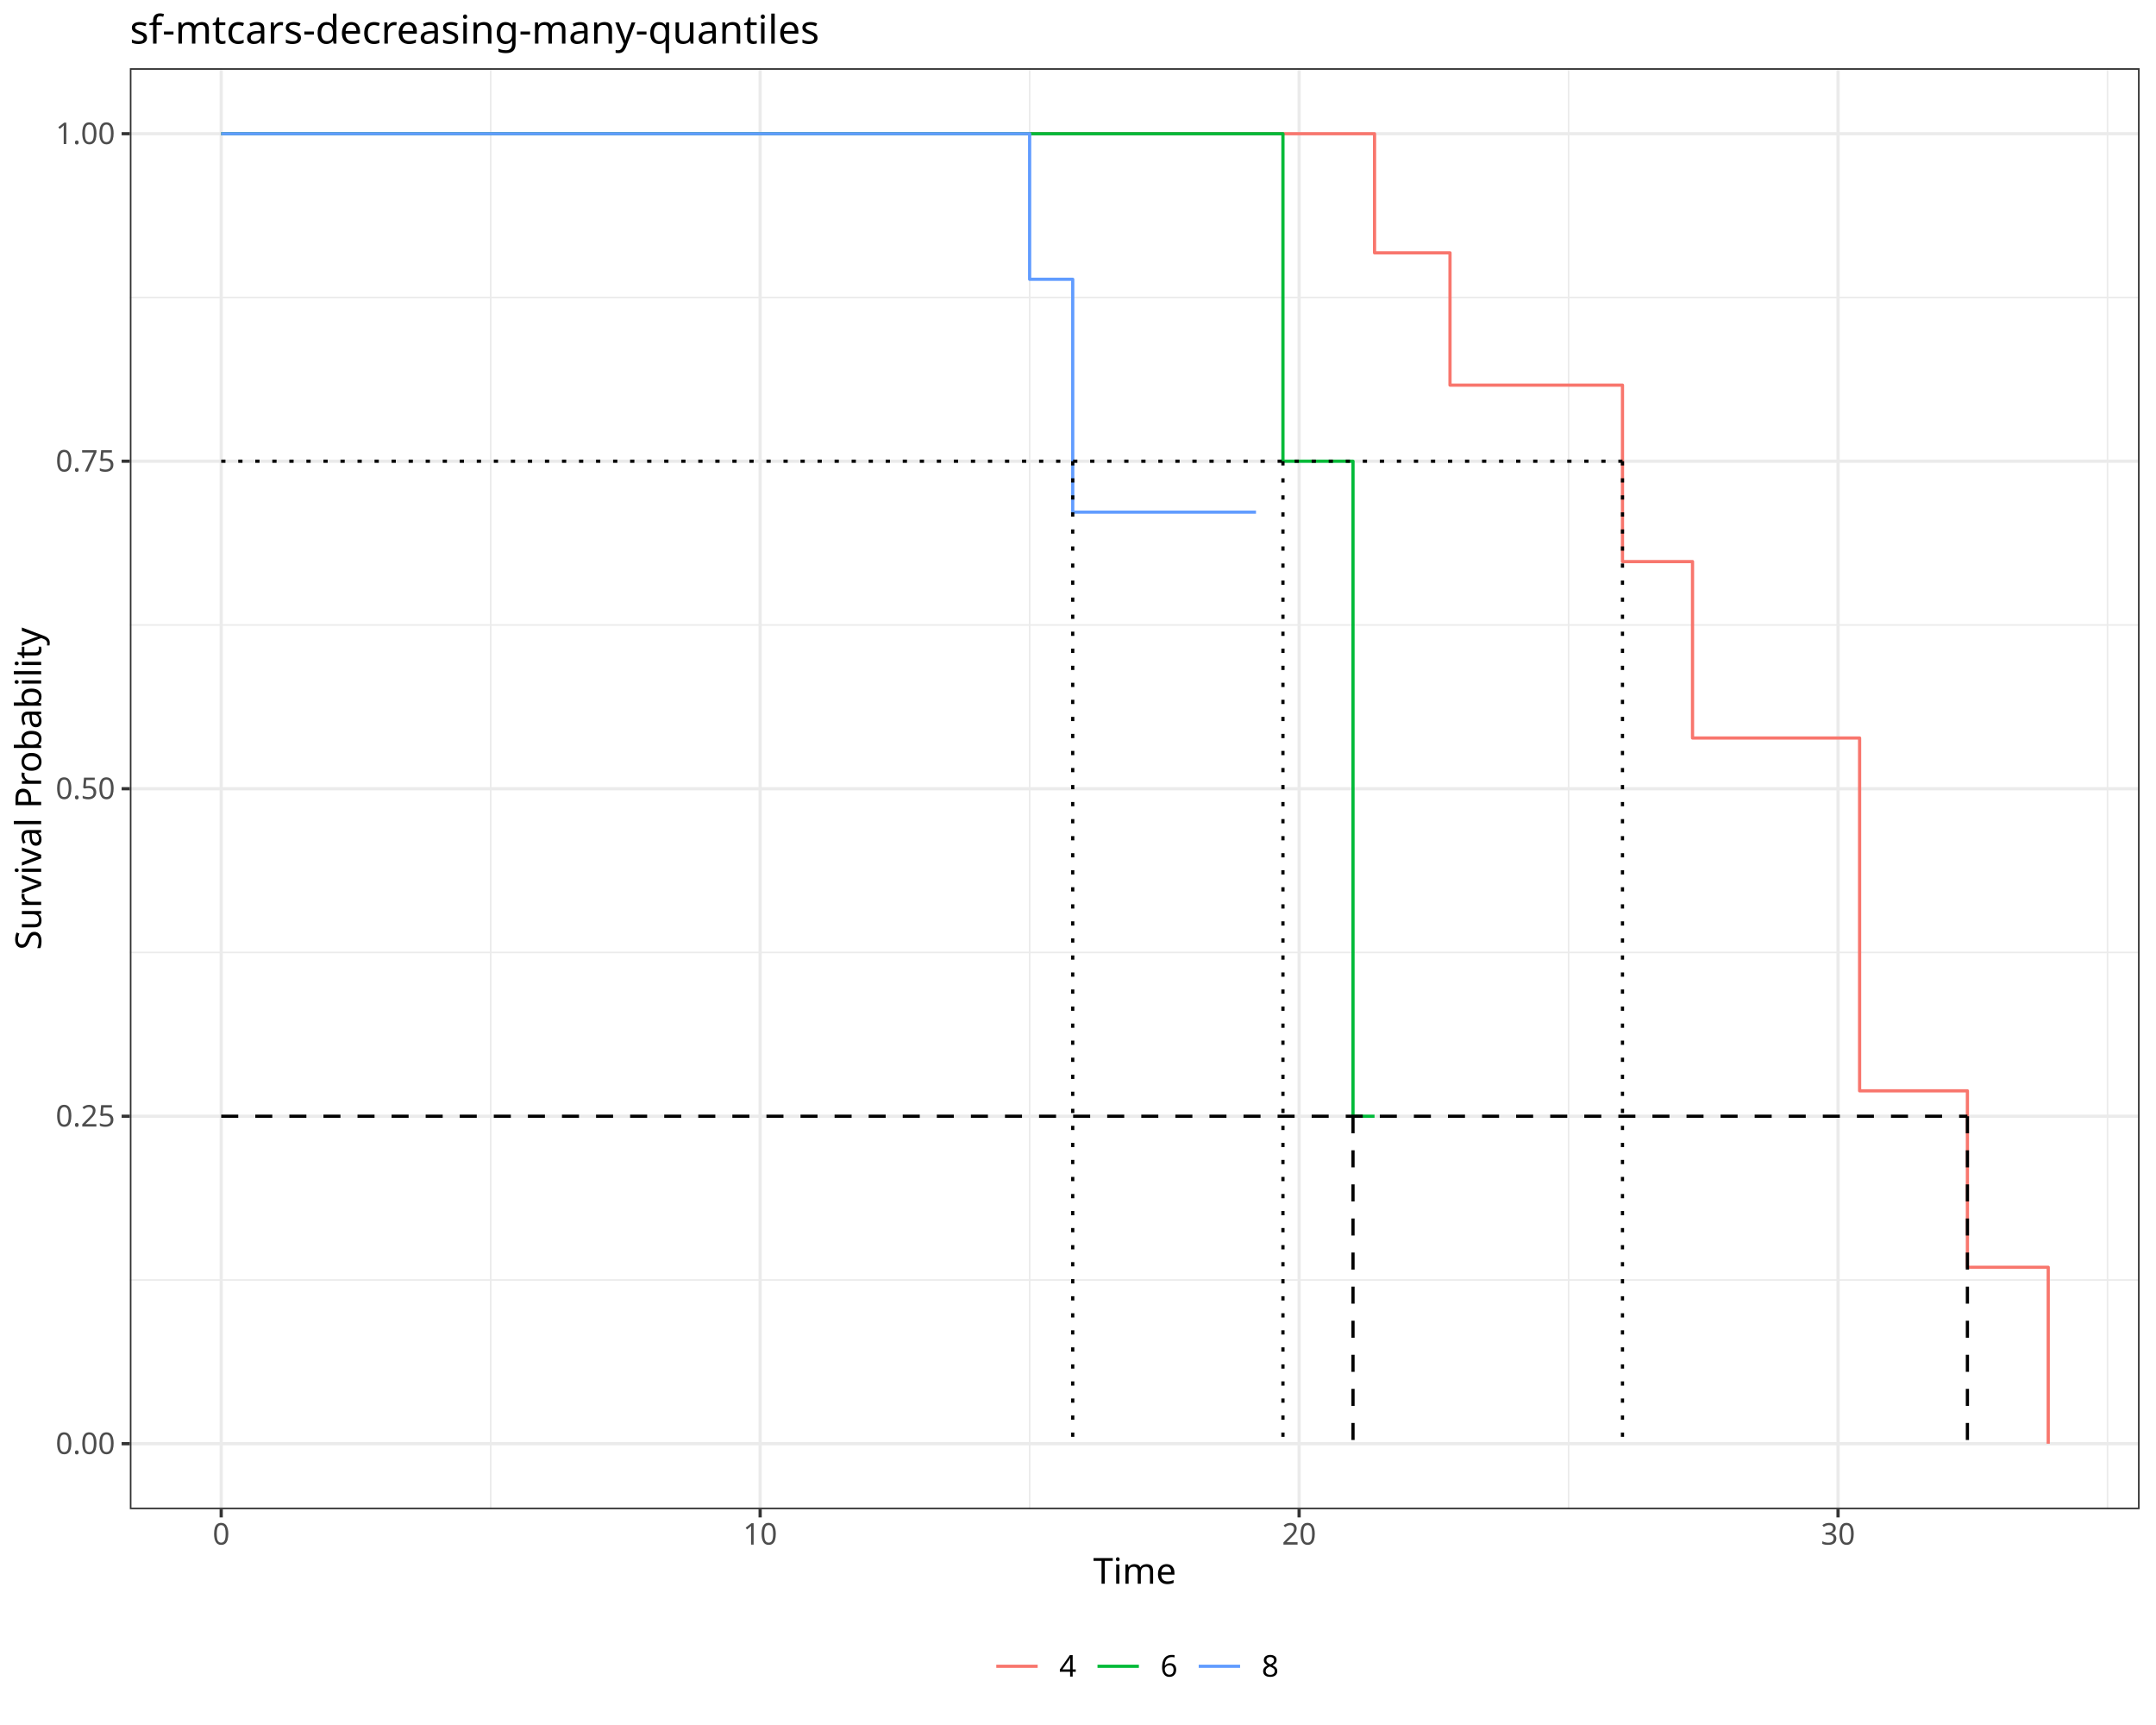
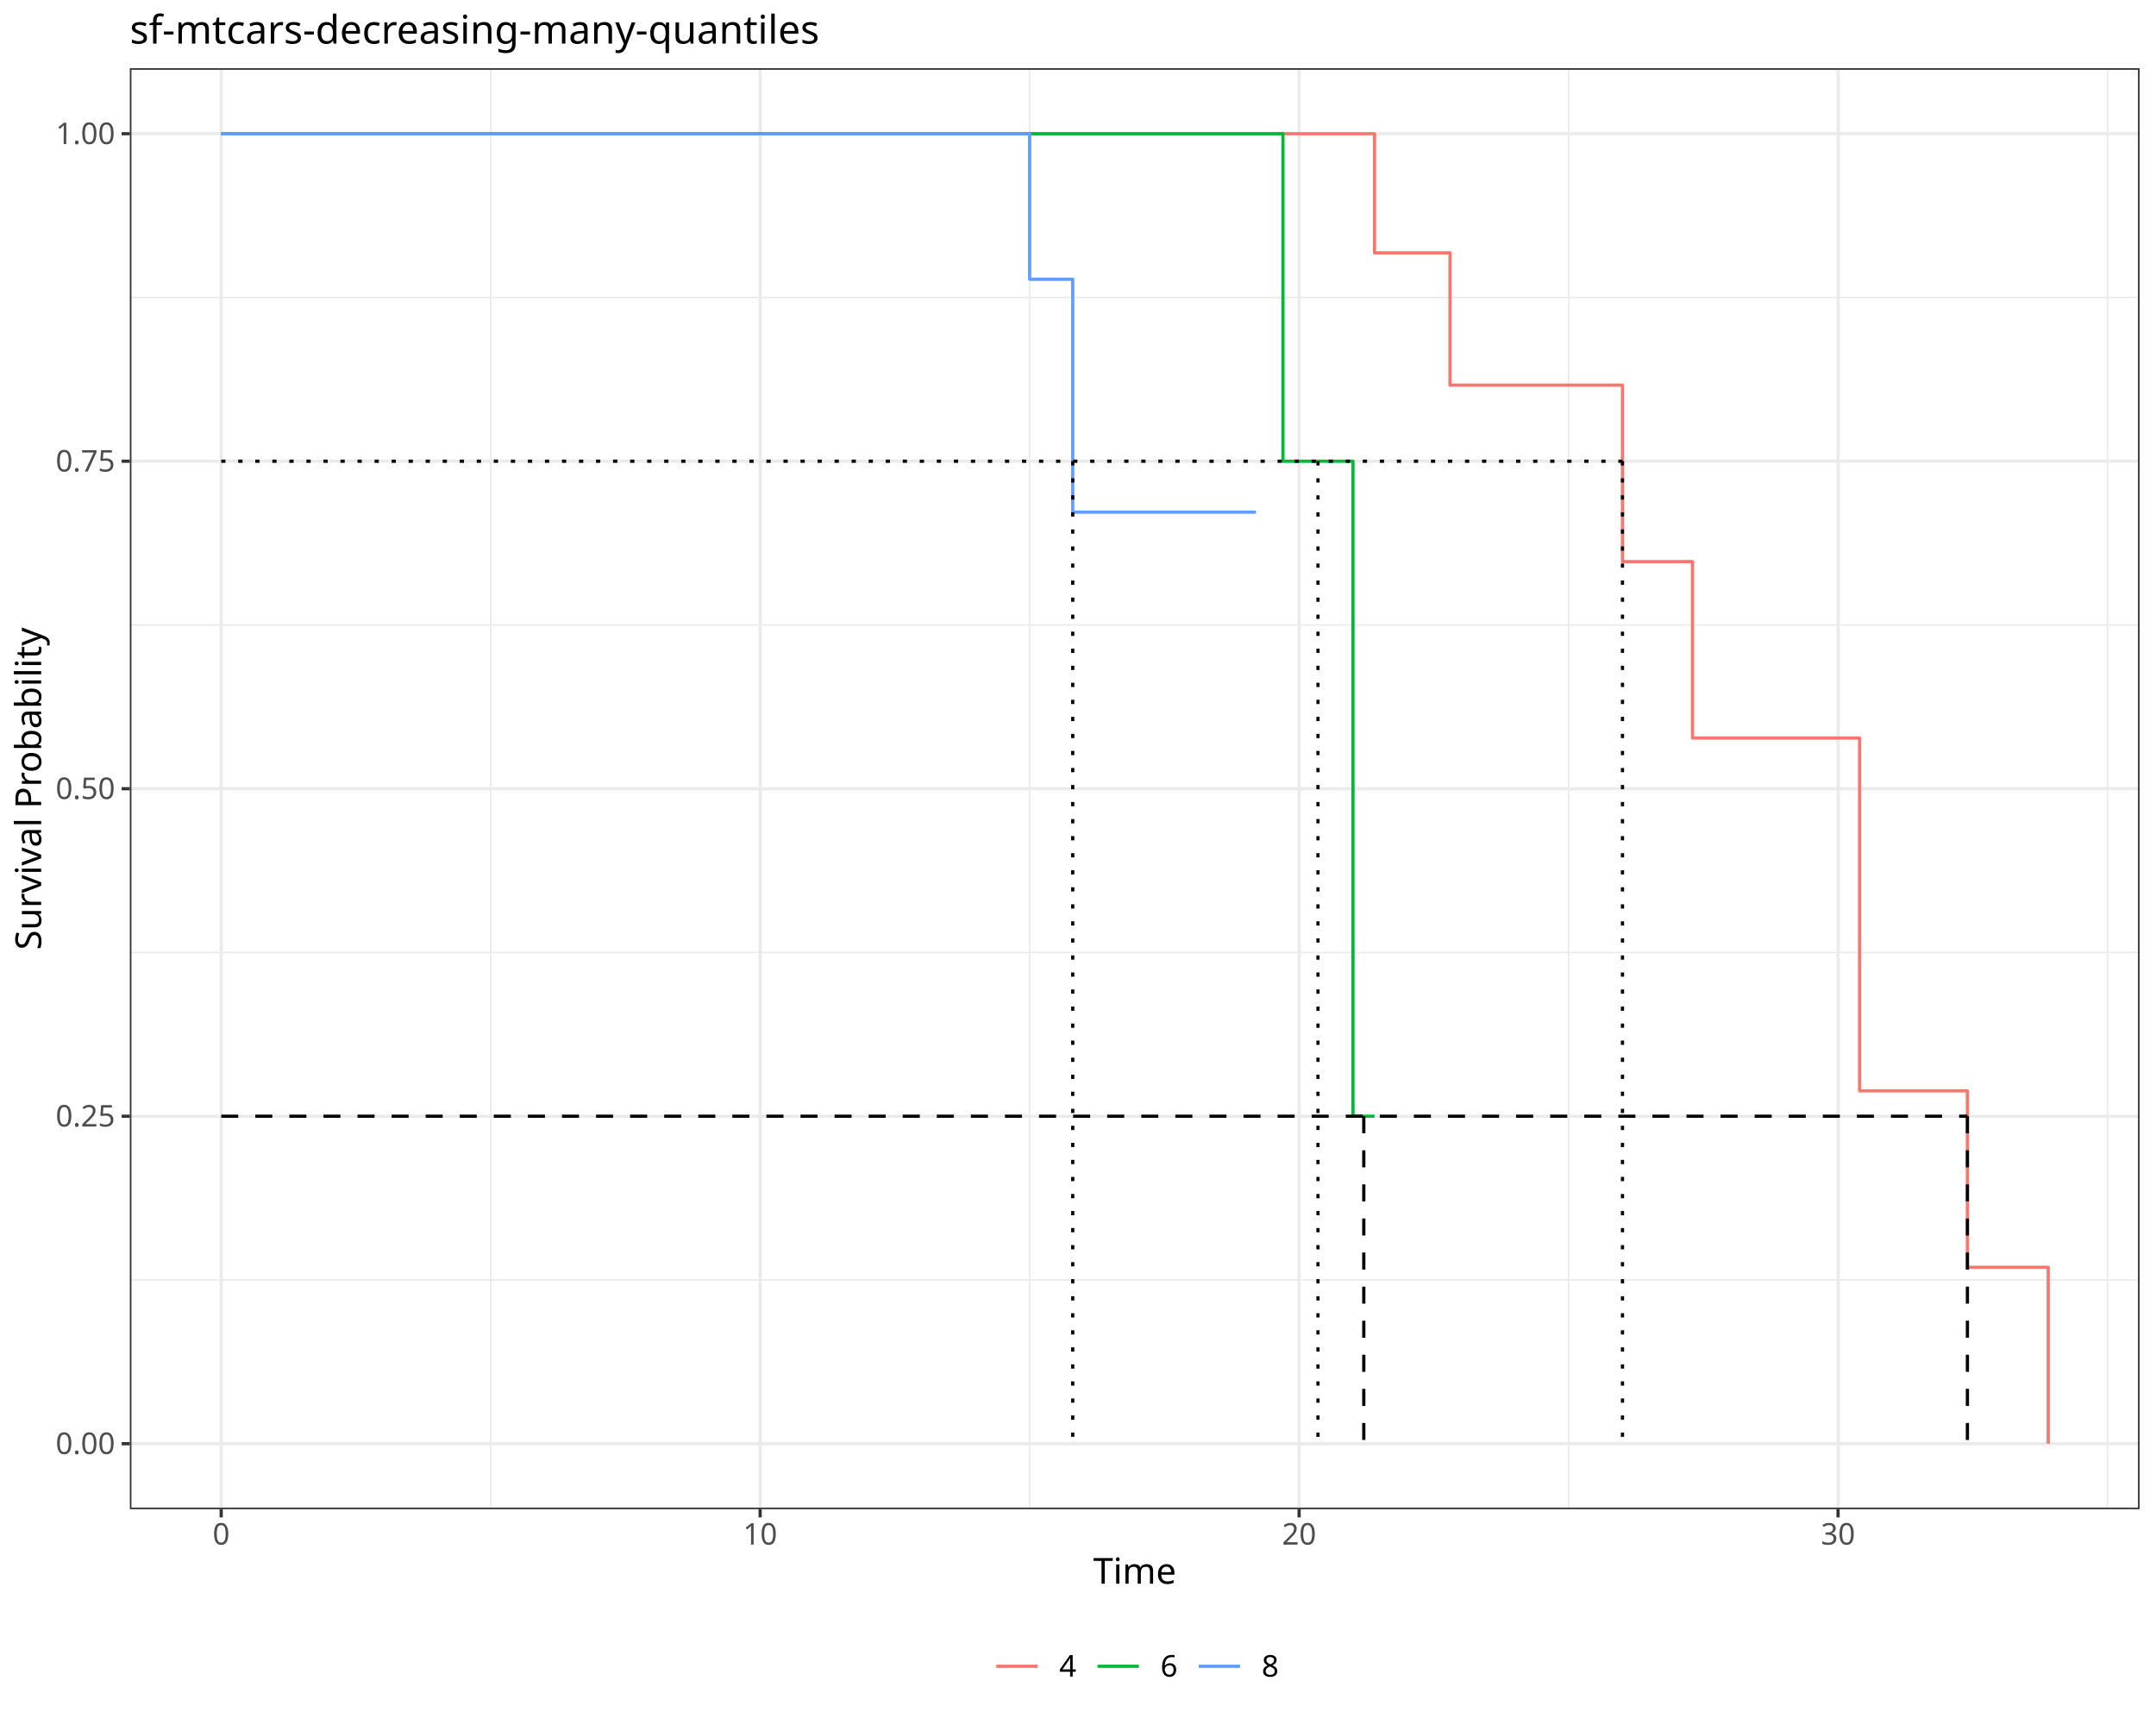
<svg xmlns="http://www.w3.org/2000/svg" class="svglite" data-engine-version="2.0" width="720.00pt" height="576.00pt" viewBox="0 0 720.00 576.00">
  <defs>
    <style type="text/css">
    .svglite line, .svglite polyline, .svglite polygon, .svglite path, .svglite rect, .svglite circle {
      fill: none;
      stroke: #000000;
      stroke-linecap: round;
      stroke-linejoin: round;
      stroke-miterlimit: 10.00;
    }
  </style>
  </defs>
  <rect width="100%" height="100%" style="stroke: none; fill: #FFFFFF;" />
  <defs>
    <clipPath id="cpMC4wMHw3MjAuMDB8MC4wMHw1NzYuMDA=">
      <rect x="0.00" y="0.00" width="720.00" height="576.00" />
    </clipPath>
  </defs>
  <g clip-path="url(#cpMC4wMHw3MjAuMDB8MC4wMHw1NzYuMDA=)">
    <rect x="0.00" y="0.00" width="720.00" height="576.00" style="stroke-width: 1.07; stroke: #FFFFFF; fill: #FFFFFF;" />
  </g>
  <defs>
    <clipPath id="cpNDMuMzZ8NzE0LjUyfDIyLjc4fDUwMy45NA==">
      <rect x="43.36" y="22.78" width="671.16" height="481.16" />
    </clipPath>
  </defs>
  <g clip-path="url(#cpNDMuMzZ8NzE0LjUyfDIyLjc4fDUwMy45NA==)">
    <rect x="43.36" y="22.78" width="671.16" height="481.16" style="stroke-width: 1.07; stroke: none; fill: #FFFFFF;" />
    <polyline points="43.36,427.40 714.52,427.40 " style="stroke-width: 0.53; stroke: #EBEBEB; stroke-linecap: butt;" />
    <polyline points="43.36,318.04 714.52,318.04 " style="stroke-width: 0.53; stroke: #EBEBEB; stroke-linecap: butt;" />
    <polyline points="43.36,208.69 714.52,208.69 " style="stroke-width: 0.53; stroke: #EBEBEB; stroke-linecap: butt;" />
    <polyline points="43.36,99.33 714.52,99.33 " style="stroke-width: 0.53; stroke: #EBEBEB; stroke-linecap: butt;" />
    <polyline points="163.86,503.94 163.86,22.78 " style="stroke-width: 0.53; stroke: #EBEBEB; stroke-linecap: butt;" />
    <polyline points="343.85,503.94 343.85,22.78 " style="stroke-width: 0.53; stroke: #EBEBEB; stroke-linecap: butt;" />
    <polyline points="523.83,503.94 523.83,22.78 " style="stroke-width: 0.53; stroke: #EBEBEB; stroke-linecap: butt;" />
    <polyline points="703.81,503.94 703.81,22.78 " style="stroke-width: 0.53; stroke: #EBEBEB; stroke-linecap: butt;" />
    <polyline points="43.36,482.07 714.52,482.07 " style="stroke-width: 1.07; stroke: #EBEBEB; stroke-linecap: butt;" />
    <polyline points="43.36,372.72 714.52,372.72 " style="stroke-width: 1.07; stroke: #EBEBEB; stroke-linecap: butt;" />
    <polyline points="43.36,263.36 714.52,263.36 " style="stroke-width: 1.07; stroke: #EBEBEB; stroke-linecap: butt;" />
    <polyline points="43.36,154.01 714.52,154.01 " style="stroke-width: 1.07; stroke: #EBEBEB; stroke-linecap: butt;" />
    <polyline points="43.36,44.65 714.52,44.65 " style="stroke-width: 1.07; stroke: #EBEBEB; stroke-linecap: butt;" />
    <polyline points="73.87,503.94 73.87,22.78 " style="stroke-width: 1.07; stroke: #EBEBEB; stroke-linecap: butt;" />
    <polyline points="253.85,503.94 253.85,22.78 " style="stroke-width: 1.07; stroke: #EBEBEB; stroke-linecap: butt;" />
    <polyline points="433.84,503.94 433.84,22.78 " style="stroke-width: 1.07; stroke: #EBEBEB; stroke-linecap: butt;" />
    <polyline points="613.82,503.94 613.82,22.78 " style="stroke-width: 1.07; stroke: #EBEBEB; stroke-linecap: butt;" />
    <polyline points="73.87,44.65 459.03,44.65 459.03,84.42 460.83,84.42 460.83,84.42 484.23,84.42 484.23,128.60 513.03,128.60 513.03,128.60 541.83,128.60 541.83,187.52 565.22,187.52 565.22,246.43 621.02,246.43 621.02,364.25 657.02,364.25 657.02,423.16 684.01,423.16 684.01,482.07 " style="stroke-width: 1.07; stroke: #F8766D; stroke-linecap: butt;" />
    <polyline points="73.87,44.65 394.24,44.65 394.24,44.65 399.64,44.65 399.64,44.65 419.44,44.65 419.44,44.65 428.44,44.65 428.44,154.01 451.84,154.01 451.84,372.72 459.03,372.72 459.03,372.72 " style="stroke-width: 1.07; stroke: #00BA38; stroke-linecap: butt;" />
    <polyline points="73.87,44.65 261.05,44.65 261.05,44.65 313.25,44.65 313.25,44.65 331.25,44.65 331.25,44.65 338.45,44.65 338.45,44.65 343.85,44.65 343.85,93.26 347.45,93.26 347.45,93.26 352.84,93.26 352.84,93.26 358.24,93.26 358.24,171.02 369.04,171.02 369.04,171.02 385.24,171.02 385.24,171.02 410.44,171.02 410.44,171.02 419.44,171.02 419.44,171.02 " style="stroke-width: 1.07; stroke: #619CFF; stroke-linecap: butt;" />
    <line x1="541.83" y1="154.01" x2="541.83" y2="482.07" style="stroke-width: 1.07; stroke-dasharray: 1.42,4.27; stroke-linecap: butt;" />
-     <line x1="428.44" y1="154.01" x2="428.44" y2="482.07" style="stroke-width: 1.07; stroke-dasharray: 1.42,4.27; stroke-linecap: butt;" />
+     <line x1="440.14" y1="154.01" x2="440.14" y2="482.07" style="stroke-width: 1.07; stroke-dasharray: 1.42,4.27; stroke-linecap: butt;" />
    <line x1="358.24" y1="154.01" x2="358.24" y2="482.07" style="stroke-width: 1.07; stroke-dasharray: 1.42,4.27; stroke-linecap: butt;" />
    <line x1="73.87" y1="154.01" x2="541.83" y2="154.01" style="stroke-width: 1.07; stroke-dasharray: 1.42,4.27; stroke-linecap: butt;" />
    <line x1="657.02" y1="372.72" x2="657.02" y2="482.07" style="stroke-width: 1.07; stroke-dasharray: 5.69,5.69; stroke-linecap: butt;" />
-     <line x1="451.84" y1="372.72" x2="451.84" y2="482.07" style="stroke-width: 1.07; stroke-dasharray: 5.69,5.69; stroke-linecap: butt;" />
+     <line x1="455.44" y1="372.72" x2="455.44" y2="482.07" style="stroke-width: 1.07; stroke-dasharray: 5.69,5.69; stroke-linecap: butt;" />
    <line x1="73.87" y1="372.72" x2="657.02" y2="372.72" style="stroke-width: 1.07; stroke-dasharray: 5.69,5.69; stroke-linecap: butt;" />
    <rect x="43.36" y="22.78" width="671.16" height="481.16" style="stroke-width: 1.07; stroke: #333333;" />
  </g>
  <g clip-path="url(#cpMC4wMHw3MjAuMDB8MC4wMHw1NzYuMDA=)">
    <text x="38.43" y="485.51" text-anchor="end" style="font-size: 10.00px; fill: #4D4D4D; font-family: sans;" textLength="19.46px" lengthAdjust="spacingAndGlyphs">0.00</text>
    <text x="38.43" y="376.16" text-anchor="end" style="font-size: 10.00px; fill: #4D4D4D; font-family: sans;" textLength="19.46px" lengthAdjust="spacingAndGlyphs">0.25</text>
    <text x="38.43" y="266.80" text-anchor="end" style="font-size: 10.00px; fill: #4D4D4D; font-family: sans;" textLength="19.46px" lengthAdjust="spacingAndGlyphs">0.50</text>
    <text x="38.43" y="157.45" text-anchor="end" style="font-size: 10.00px; fill: #4D4D4D; font-family: sans;" textLength="19.46px" lengthAdjust="spacingAndGlyphs">0.75</text>
    <text x="38.43" y="48.10" text-anchor="end" style="font-size: 10.00px; fill: #4D4D4D; font-family: sans;" textLength="19.46px" lengthAdjust="spacingAndGlyphs">1.00</text>
    <polyline points="40.62,482.07 43.36,482.07 " style="stroke-width: 1.07; stroke: #333333; stroke-linecap: butt;" />
    <polyline points="40.62,372.72 43.36,372.72 " style="stroke-width: 1.07; stroke: #333333; stroke-linecap: butt;" />
    <polyline points="40.62,263.36 43.36,263.36 " style="stroke-width: 1.07; stroke: #333333; stroke-linecap: butt;" />
    <polyline points="40.62,154.01 43.36,154.01 " style="stroke-width: 1.07; stroke: #333333; stroke-linecap: butt;" />
    <polyline points="40.62,44.65 43.36,44.65 " style="stroke-width: 1.07; stroke: #333333; stroke-linecap: butt;" />
    <polyline points="73.87,506.68 73.87,503.94 " style="stroke-width: 1.07; stroke: #333333; stroke-linecap: butt;" />
    <polyline points="253.85,506.68 253.85,503.94 " style="stroke-width: 1.07; stroke: #333333; stroke-linecap: butt;" />
    <polyline points="433.84,506.68 433.84,503.94 " style="stroke-width: 1.07; stroke: #333333; stroke-linecap: butt;" />
    <polyline points="613.82,506.68 613.82,503.94 " style="stroke-width: 1.07; stroke: #333333; stroke-linecap: butt;" />
    <text x="73.87" y="515.76" text-anchor="middle" style="font-size: 10.00px; fill: #4D4D4D; font-family: sans;" textLength="5.56px" lengthAdjust="spacingAndGlyphs">0</text>
    <text x="253.85" y="515.76" text-anchor="middle" style="font-size: 10.00px; fill: #4D4D4D; font-family: sans;" textLength="11.12px" lengthAdjust="spacingAndGlyphs">10</text>
    <text x="433.84" y="515.76" text-anchor="middle" style="font-size: 10.00px; fill: #4D4D4D; font-family: sans;" textLength="11.12px" lengthAdjust="spacingAndGlyphs">20</text>
    <text x="613.82" y="515.76" text-anchor="middle" style="font-size: 10.00px; fill: #4D4D4D; font-family: sans;" textLength="11.12px" lengthAdjust="spacingAndGlyphs">30</text>
    <text x="378.94" y="528.83" text-anchor="middle" style="font-size: 12.00px; font-family: sans;" textLength="26.67px" lengthAdjust="spacingAndGlyphs">Time</text>
    <text transform="translate(13.74,263.36) rotate(-90)" text-anchor="middle" style="font-size: 12.00px; font-family: sans;" textLength="102.05px" lengthAdjust="spacingAndGlyphs">Survival Probability</text>
    <rect x="325.50" y="542.28" width="106.88" height="28.24" style="stroke-width: 1.07; stroke: none; fill: #FFFFFF;" />
    <rect x="330.98" y="547.76" width="17.28" height="17.28" style="stroke-width: 1.07; stroke: none; fill: #FFFFFF;" />
    <line x1="332.71" y1="556.40" x2="346.53" y2="556.40" style="stroke-width: 1.07; stroke: #F8766D; stroke-linecap: butt;" />
    <rect x="364.78" y="547.76" width="17.28" height="17.28" style="stroke-width: 1.07; stroke: none; fill: #FFFFFF;" />
    <line x1="366.51" y1="556.40" x2="380.33" y2="556.40" style="stroke-width: 1.07; stroke: #00BA38; stroke-linecap: butt;" />
    <rect x="398.58" y="547.76" width="17.28" height="17.28" style="stroke-width: 1.07; stroke: none; fill: #FFFFFF;" />
    <line x1="400.31" y1="556.40" x2="414.13" y2="556.40" style="stroke-width: 1.07; stroke: #619CFF; stroke-linecap: butt;" />
    <text x="353.74" y="559.84" style="font-size: 10.00px; font-family: sans;" textLength="5.56px" lengthAdjust="spacingAndGlyphs">4</text>
    <text x="387.54" y="559.84" style="font-size: 10.00px; font-family: sans;" textLength="5.56px" lengthAdjust="spacingAndGlyphs">6</text>
    <text x="421.34" y="559.84" style="font-size: 10.00px; font-family: sans;" textLength="5.56px" lengthAdjust="spacingAndGlyphs">8</text>
    <text x="43.36" y="14.56" style="font-size: 13.20px; font-family: sans;" textLength="217.19px" lengthAdjust="spacingAndGlyphs">sf-mtcars-decreasing-many-quantiles</text>
  </g>
</svg>
